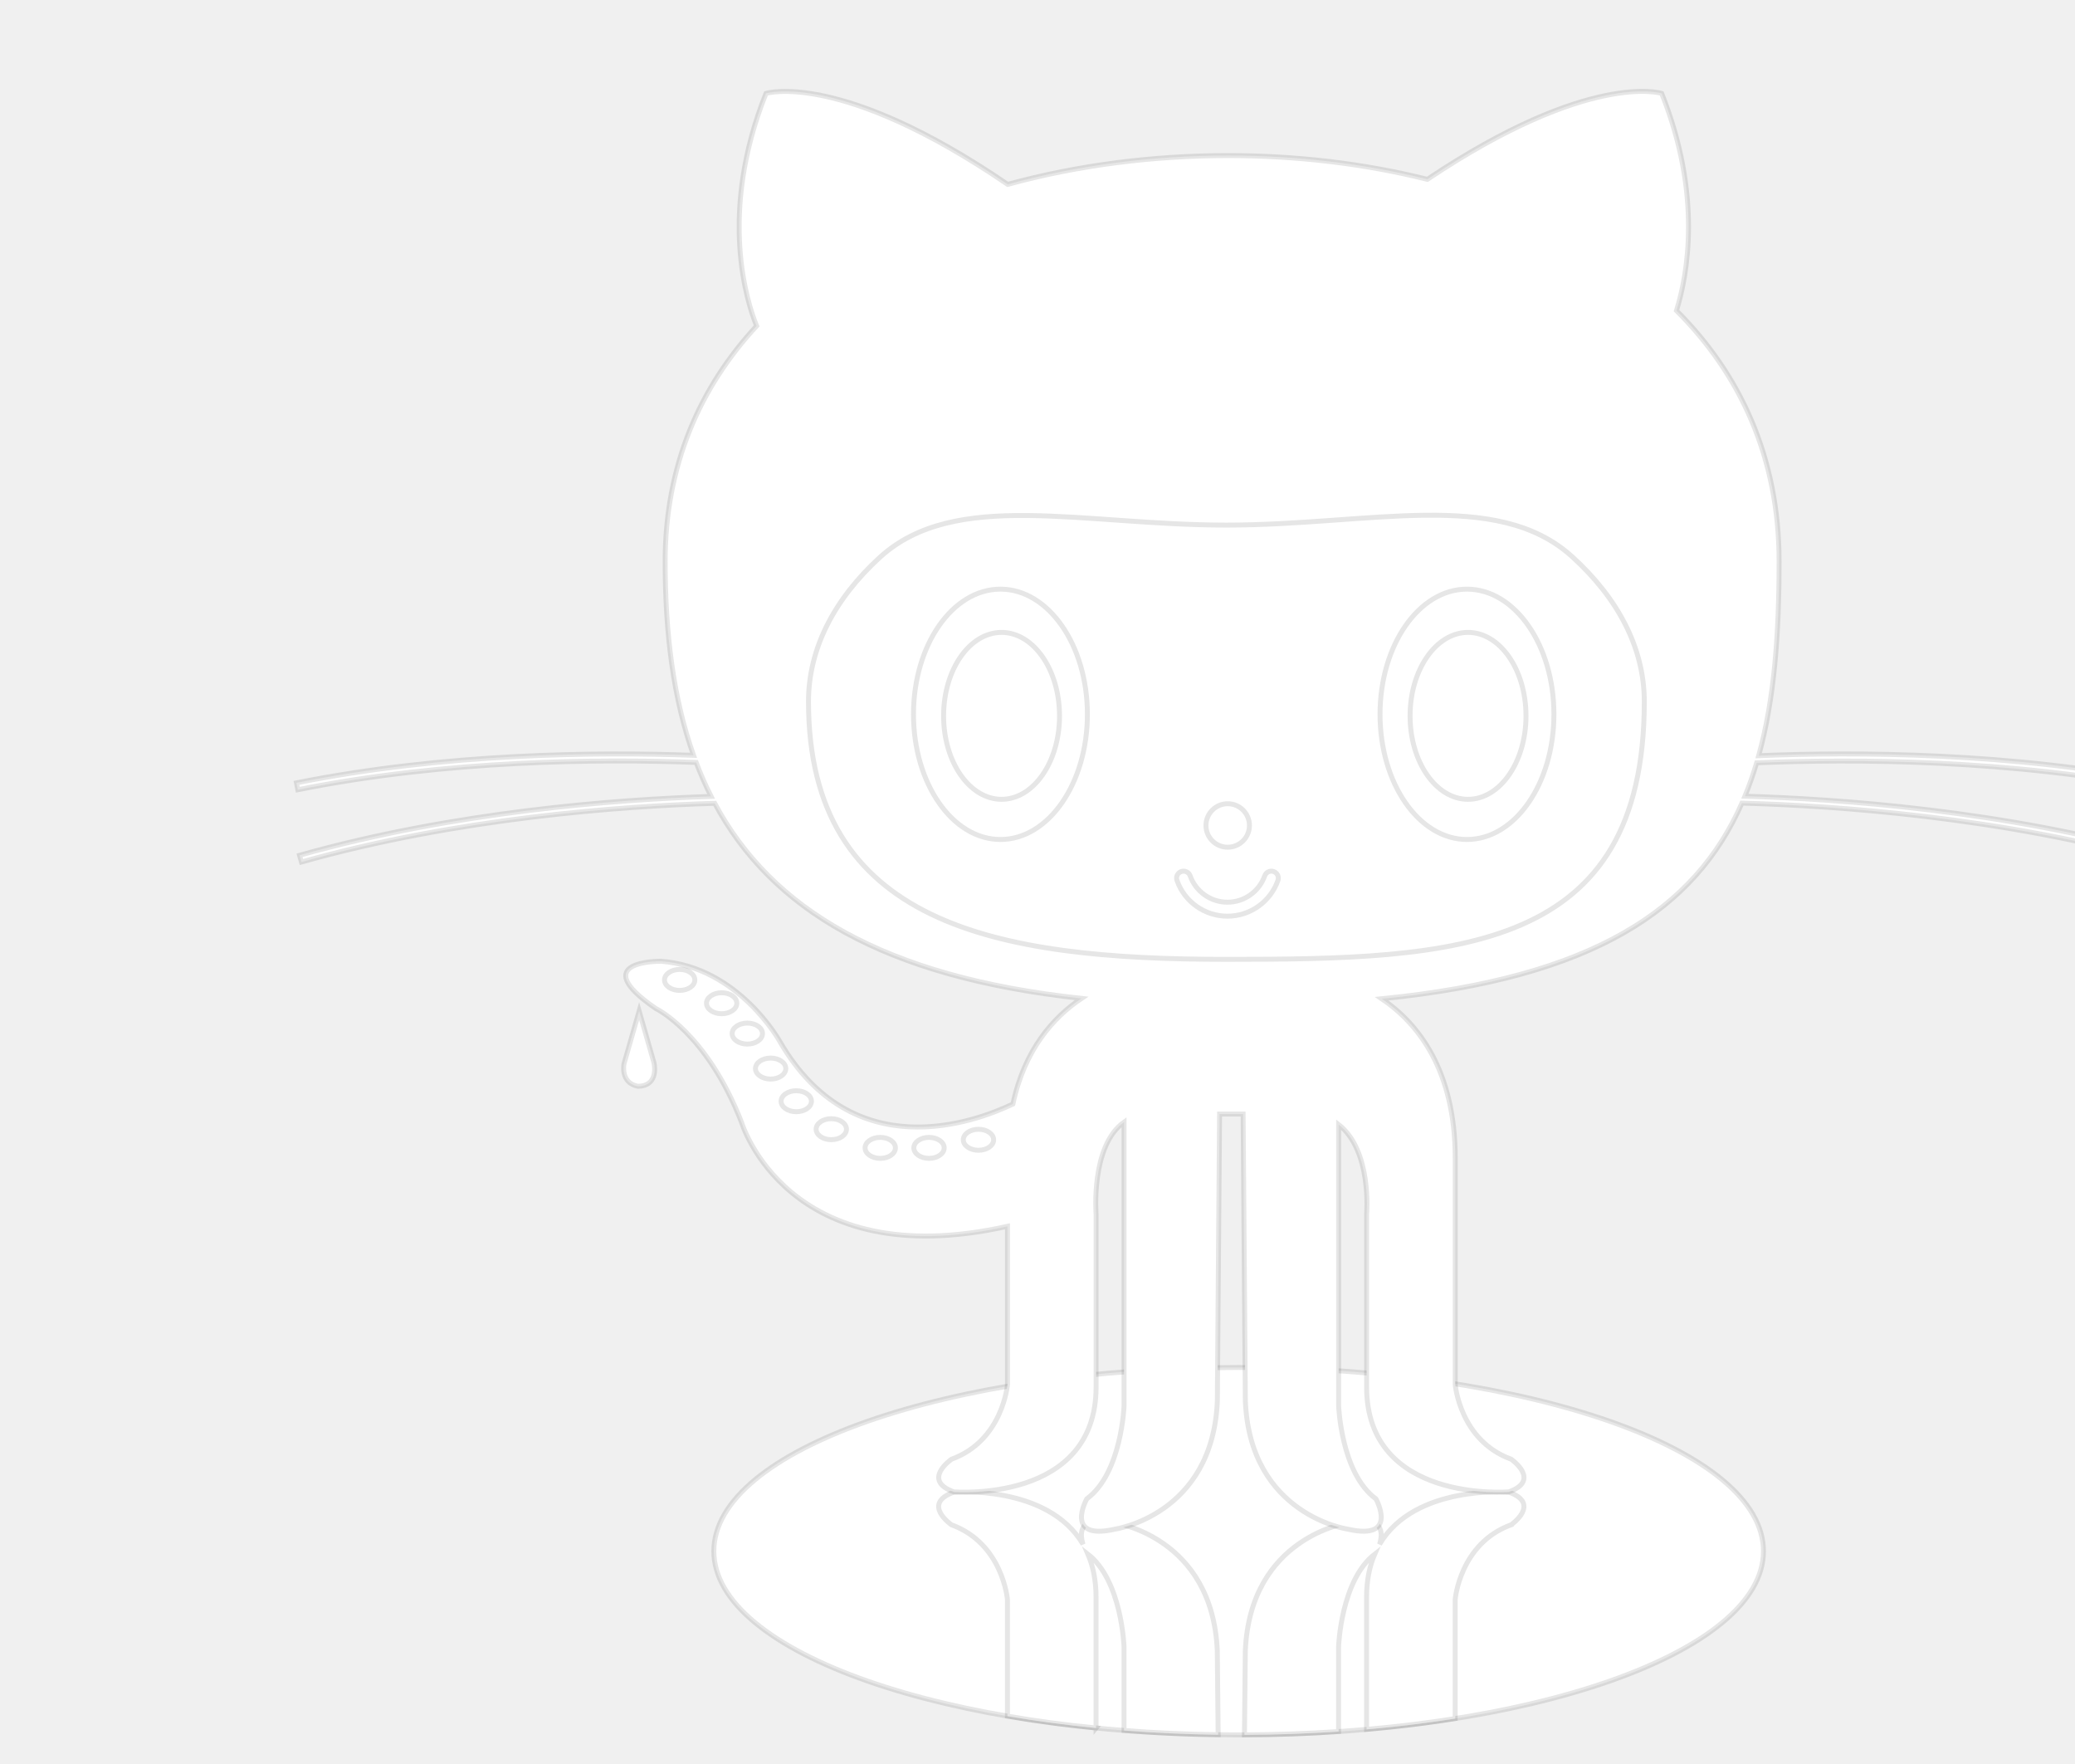
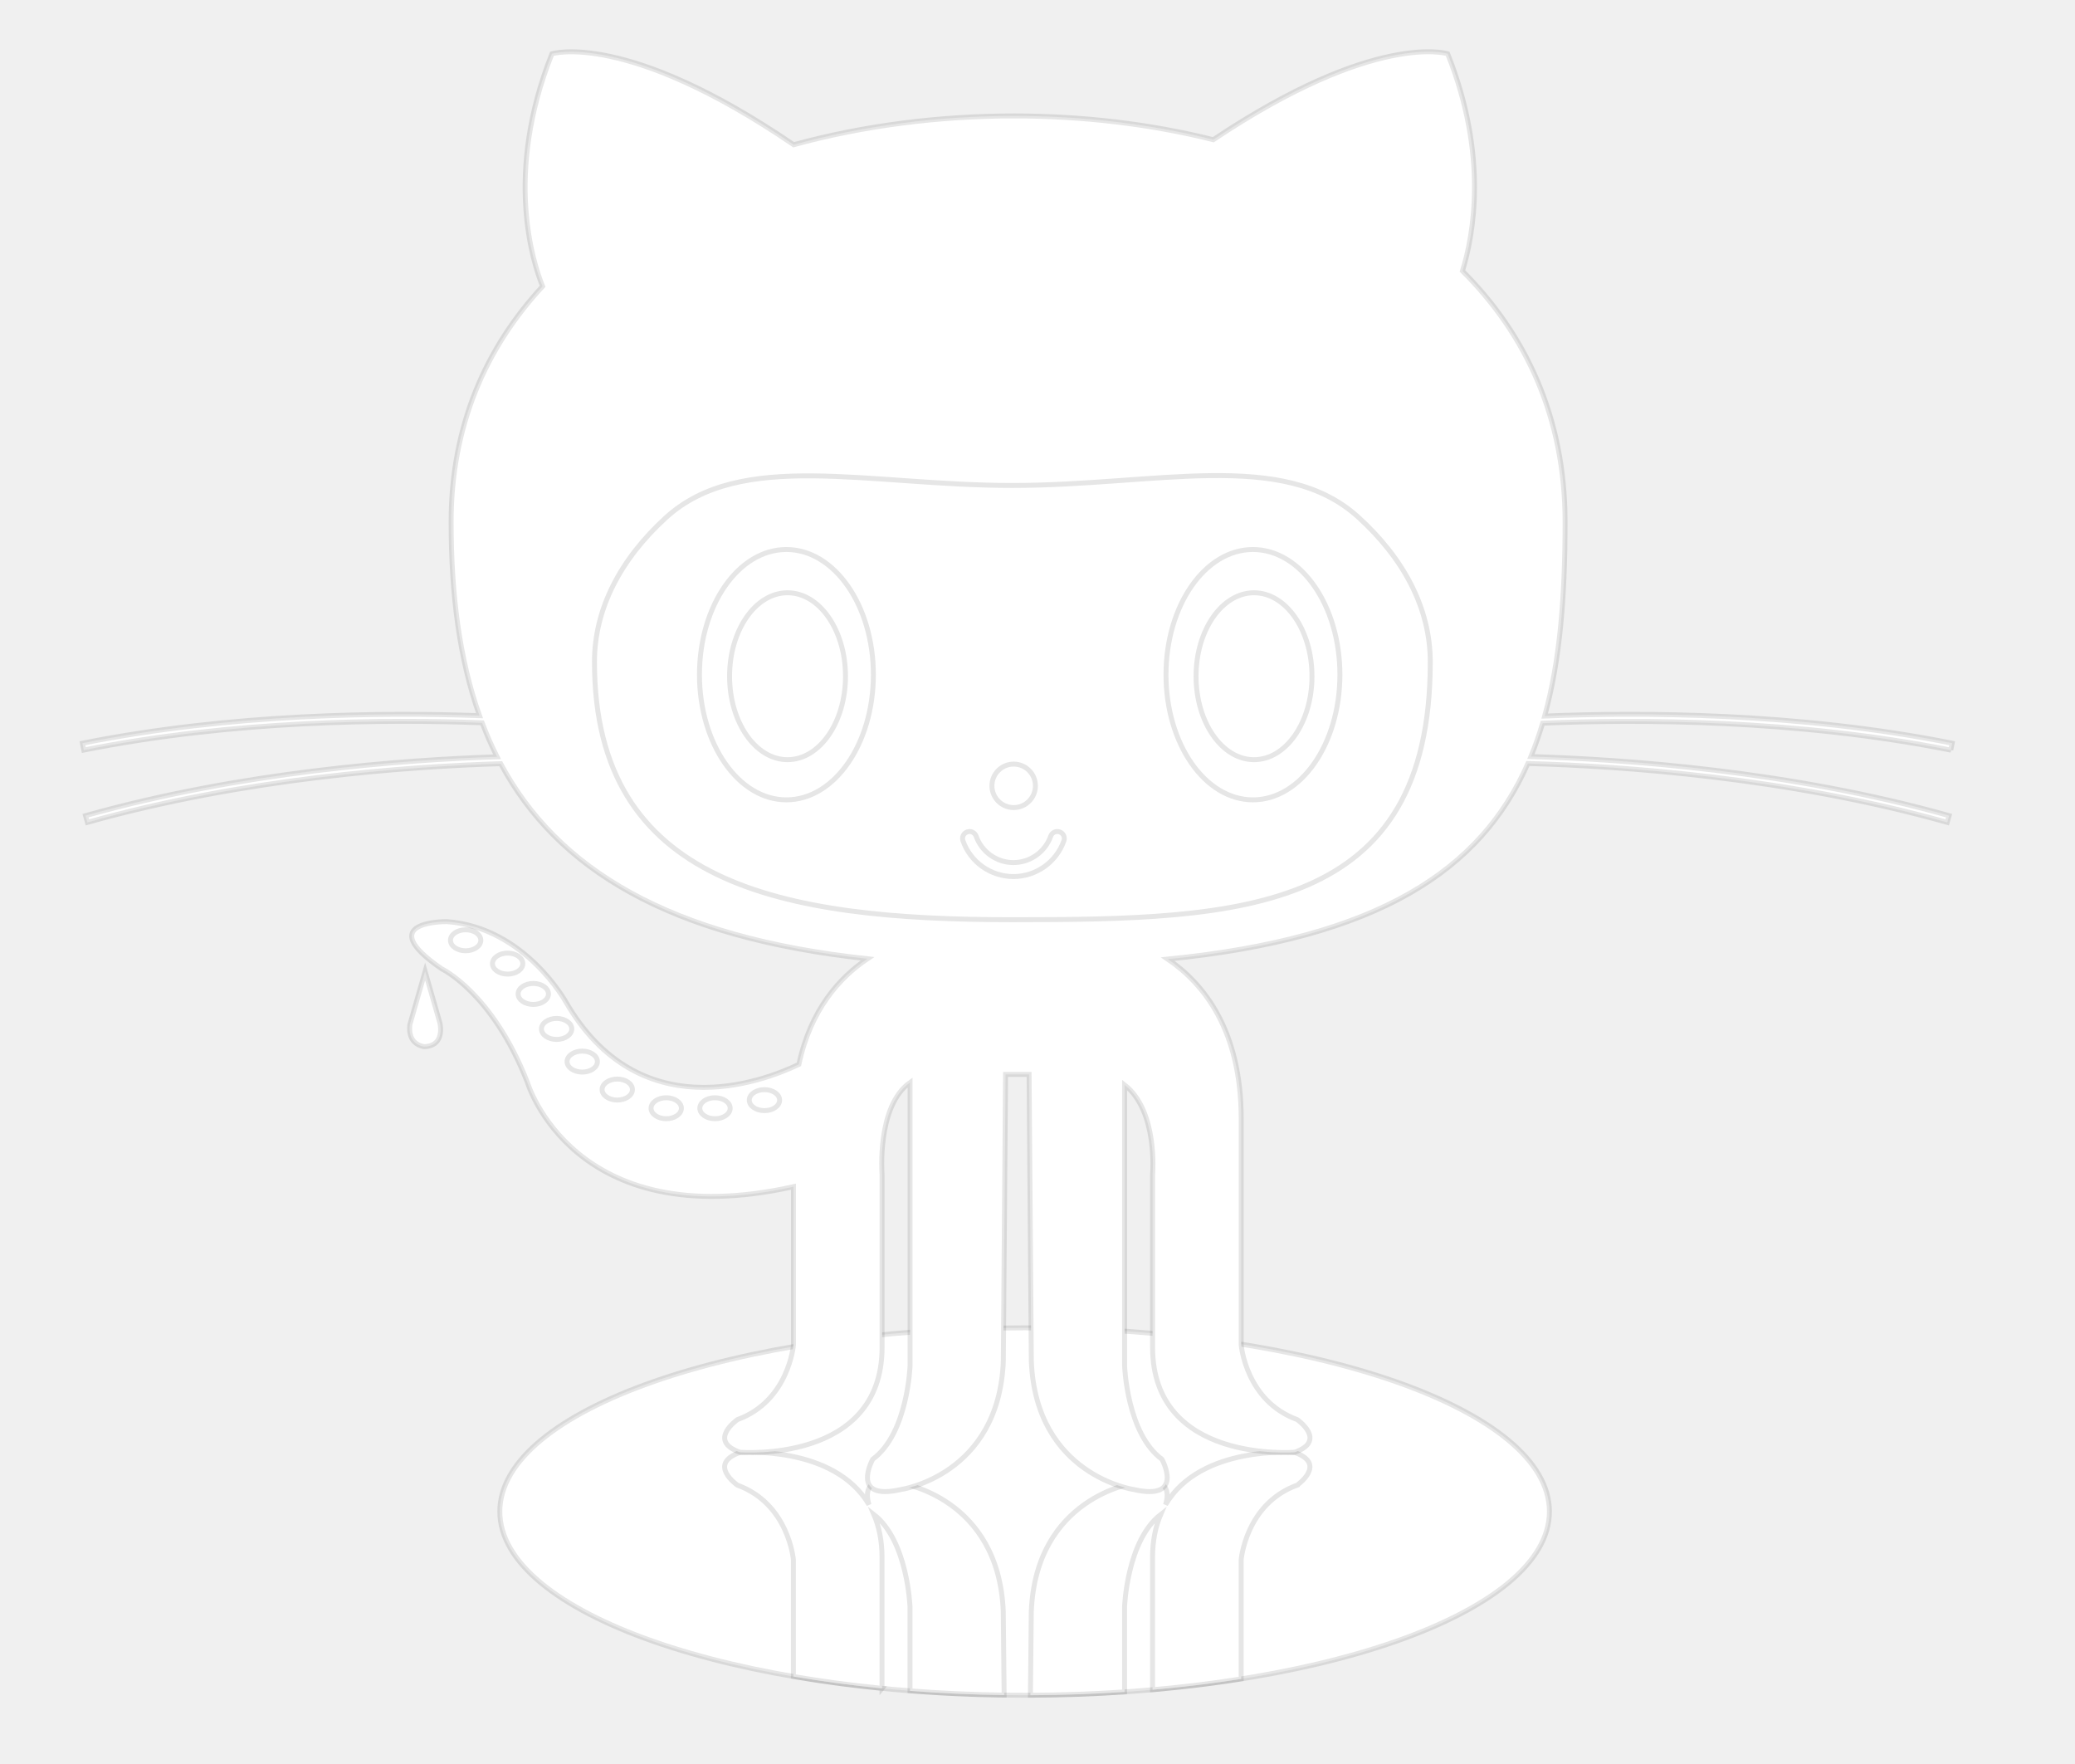
- <svg xmlns="http://www.w3.org/2000/svg" id="octocat" width="400px" height="340px" viewBox="-60 0 420 320" style="fill: #fff; stroke: #000; stroke-opacity: 0.1">
-   <path id="puddle" d="m296.94 295.43c0 20.533-47.56 37.176-106.22 37.176-58.67 0-106.23-16.643-106.23-37.176s47.558-37.18 106.23-37.18c58.66 0 106.22 16.65 106.22 37.18z" />
-   <path class="shadow-legs" d="m161.85 331.22v-26.5c0-3.422-.619-6.284-1.653-8.701 6.853 5.322 7.316 18.695 7.316 18.695v17.004c6.166.481 12.534.773 19.053.861l-.172-16.92c-.944-23.13-20.769-25.961-20.769-25.961-7.245-1.645-7.137 1.991-6.409 4.34-7.108-12.122-26.158-10.556-26.158-10.556-6.611 2.357-.475 6.607-.475 6.607 10.387 3.775 11.33 15.105 11.33 15.105v23.622c5.72.98 11.71 1.79 17.94 2.4z" />
-   <path class="shadow-legs" d="m245.4 283.48s-19.053-1.566-26.16 10.559c.728-2.35.839-5.989-6.408-4.343 0 0-19.824 2.832-20.768 25.961l-.174 16.946c6.509-.025 12.876-.254 19.054-.671v-17.219s.465-13.373 7.316-18.695c-1.034 2.417-1.653 5.278-1.653 8.701v26.775c6.214-.544 12.211-1.279 17.937-2.188v-24.113s.944-11.33 11.33-15.105c0-.01 6.13-4.26-.48-6.62z" />
-   <path id="cat" d="m378.18 141.32l.28-1.389c-31.162-6.231-63.141-6.294-82.487-5.49 3.178-11.451 4.134-24.627 4.134-39.32 0-21.073-7.917-37.931-20.77-50.759 2.246-7.25 5.246-23.351-2.996-43.963 0 0-14.541-4.617-47.431 17.396-12.884-3.22-26.596-4.81-40.328-4.81-15.109 0-30.376 1.924-44.615 5.83-33.94-23.154-48.923-18.411-48.923-18.411-9.78 24.457-3.733 42.566-1.896 47.063-11.495 12.406-18.513 28.243-18.513 47.659 0 14.658 1.669 27.808 5.745 39.237-19.511-.71-50.323-.437-80.373 5.572l.276 1.389c30.231-6.046 61.237-6.256 80.629-5.522.898 2.366 1.899 4.661 3.021 6.879-19.177.618-51.922 3.062-83.303 11.915l.387 1.36c31.629-8.918 64.658-11.301 83.649-11.882 11.458 21.358 34.048 35.152 74.236 39.484-5.704 3.833-11.523 10.349-13.881 21.374-7.773 3.718-32.379 12.793-47.142-12.599 0 0-8.264-15.109-24.082-16.292 0 0-15.344-.235-1.059 9.562 0 0 10.267 4.838 17.351 23.019 0 0 9.241 31.01 53.835 21.061v32.032s-.943 11.33-11.33 15.105c0 0-6.137 4.249.475 6.606 0 0 28.792 2.361 28.792-21.238v-34.929s-1.142-13.852 5.663-18.667v57.371s-.47 13.688-7.551 18.881c0 0-4.723 8.494 5.663 6.137 0 0 19.824-2.832 20.769-25.961l.449-58.06h4.765l.453 58.06c.943 23.129 20.768 25.961 20.768 25.961 10.383 2.357 5.663-6.137 5.663-6.137-7.08-5.193-7.551-18.881-7.551-18.881v-56.876c6.801 5.296 5.663 18.171 5.663 18.171v34.929c0 23.6 28.793 21.238 28.793 21.238 6.606-2.357.474-6.606.474-6.606-10.386-3.775-11.33-15.105-11.33-15.105v-45.786c0-17.854-7.518-27.309-14.87-32.3 42.859-4.25 63.426-18.089 72.903-39.591 18.773.516 52.557 2.803 84.873 11.919l.384-1.36c-32.131-9.063-65.692-11.408-84.655-11.96.898-2.172 1.682-4.431 2.378-6.755 19.25-.80 51.38-.79 82.66 5.46z" />
-   <path id="face" d="m258.19 94.132c9.231 8.363 14.631 18.462 14.631 29.343 0 50.804-37.872 52.181-84.585 52.181-46.721 0-84.589-7.035-84.589-52.181 0-10.809 5.324-20.845 14.441-29.174 15.208-13.881 40.946-6.531 70.147-6.531 29.07-.004 54.72-7.429 69.95 6.357z" />
-   <path id="eyes" d="m160.1 126.06 c0 13.994-7.88 25.336-17.6 25.336-9.72 0-17.6-11.342-17.6-25.336 0-13.992 7.88-25.33 17.6-25.33 9.72.01 17.6 11.34 17.6 25.33z m94.43 0 c0 13.994-7.88 25.336-17.6 25.336-9.72 0-17.6-11.342-17.6-25.336 0-13.992 7.88-25.33 17.6-25.33 9.72.01 17.6 11.34 17.6 25.33z" />
-   <path id="pupils" d="m154.46 126.38 c0 9.328-5.26 16.887-11.734 16.887s-11.733-7.559-11.733-16.887c0-9.331 5.255-16.894 11.733-16.894 6.47 0 11.73 7.56 11.73 16.89z m94.42 0 c0 9.328-5.26 16.887-11.734 16.887s-11.733-7.559-11.733-16.887c0-9.331 5.255-16.894 11.733-16.894 6.47 0 11.73 7.56 11.73 16.89z" />
-   <circle id="nose" cx="188.5" cy="148.56" r="4.401" />
-   <path id="mouth" d="m178.23 159.69c-.26-.738.128-1.545.861-1.805.737-.26 1.546.128 1.805.861 1.134 3.198 4.167 5.346 7.551 5.346s6.417-2.147 7.551-5.346c.26-.738 1.067-1.121 1.805-.861s1.121 1.067.862 1.805c-1.529 4.324-5.639 7.229-10.218 7.229s-8.68-2.89-10.21-7.22z" />
-   <path id="octo" d="m80.641 179.82 c0 1.174-1.376 2.122-3.07 2.122-1.693 0-3.07-.948-3.07-2.122 0-1.175 1.377-2.127 3.07-2.127 1.694 0 3.07.95 3.07 2.13z m8.5 4.72 c0 1.174-1.376 2.122-3.07 2.122-1.693 0-3.07-.948-3.07-2.122 0-1.175 1.377-2.127 3.07-2.127 1.694 0 3.07.95 3.07 2.13z m5.193 6.14 c0 1.174-1.376 2.122-3.07 2.122-1.693 0-3.07-.948-3.07-2.122 0-1.175 1.377-2.127 3.07-2.127 1.694 0 3.07.95 3.07 2.13z m4.72 7.08 c0 1.174-1.376 2.122-3.07 2.122-1.693 0-3.07-.948-3.07-2.122 0-1.175 1.377-2.127 3.07-2.127 1.694 0 3.07.95 3.07 2.13z m5.188 6.61 c0 1.174-1.376 2.122-3.07 2.122-1.693 0-3.07-.948-3.07-2.122 0-1.175 1.377-2.127 3.07-2.127 1.694 0 3.07.95 3.07 2.13z m7.09 5.66 c0 1.174-1.376 2.122-3.07 2.122-1.693 0-3.07-.948-3.07-2.122 0-1.175 1.377-2.127 3.07-2.127 1.694 0 3.07.95 3.07 2.13z m9.91 3.78 c0 1.174-1.376 2.122-3.07 2.122-1.693 0-3.07-.948-3.07-2.122 0-1.175 1.377-2.127 3.07-2.127 1.694 0 3.07.95 3.07 2.13z m9.87 0 c0 1.174-1.376 2.122-3.07 2.122-1.693 0-3.07-.948-3.07-2.122 0-1.175 1.377-2.127 3.07-2.127 1.694 0 3.07.95 3.07 2.13z m10.01 -1.64 c0 1.174-1.376 2.122-3.07 2.122-1.693 0-3.07-.948-3.07-2.122 0-1.175 1.377-2.127 3.07-2.127 1.694 0 3.07.95 3.07 2.13z" />
-   <path id="drop" d="m69.369 186.12l-3.066 10.683s-.8 3.861 2.84 4.546c3.8-.074 3.486-3.627 3.223-4.781z" />
+ <svg xmlns="http://www.w3.org/2000/svg" id="octocat" width="400px" height="340px" viewBox="-60 0 420 320" style="fill: #fff; stroke: #000; stroke-opacity: 0.1" version="1.1">
+   <defs id="defs18" />
+   <path id="puddle" d="m 253.619,287.408 c 0,20.533 -47.56,37.176 -106.22,37.176 -58.67,0 -106.23,-16.643 -106.23,-37.176 0,-20.533 47.558,-37.18 106.23,-37.18 58.66,0 106.22,16.65 106.22,37.18 z" style="stroke-width:1" />
+   <path class="shadow-legs" d="m 118.529,323.198 v -26.5 c 0,-3.422 -0.619,-6.284 -1.653,-8.701 6.853,5.322 7.316,18.695 7.316,18.695 v 17.004 c 6.166,0.481 12.534,0.773 19.053,0.861 l -0.172,-16.92 c -0.944,-23.13 -20.769,-25.961 -20.769,-25.961 -7.245,-1.645 -7.137,1.991 -6.409,4.34 -7.108,-12.122 -26.158,-10.556 -26.158,-10.556 -6.611,2.357 -0.475,6.607 -0.475,6.607 10.387,3.775 11.33,15.105 11.33,15.105 v 23.622 c 5.72,0.98 11.71,1.79 17.94,2.4 z" id="path4" style="stroke-width:1" />
+   <path class="shadow-legs" d="m 202.079,275.458 c 0,0 -19.053,-1.566 -26.16,10.559 0.728,-2.35 0.839,-5.989 -6.408,-4.343 0,0 -19.824,2.832 -20.768,25.961 l -0.174,16.946 c 6.509,-0.025 12.876,-0.254 19.054,-0.671 v -17.219 c 0,0 0.465,-13.373 7.316,-18.695 -1.034,2.417 -1.653,5.278 -1.653,8.701 v 26.775 c 6.214,-0.544 12.211,-1.279 17.937,-2.188 v -24.113 c 0,0 0.944,-11.33 11.33,-15.105 0,-0.01 6.13,-4.26 -0.48,-6.62 z" id="path6" style="stroke-width:1" />
+   <path id="cat" d="m 334.859,133.298 0.28,-1.389 c -31.162,-6.231 -63.141,-6.294 -82.487,-5.49 3.178,-11.451 4.134,-24.627 4.134,-39.32 0,-21.073 -7.917,-37.931 -20.77,-50.759 2.246,-7.25 5.246,-23.351 -2.996,-43.963 0,0 -14.541,-4.617 -47.431,17.396 -12.884,-3.22 -26.596,-4.81 -40.328,-4.81 -15.109,0 -30.376,1.924 -44.615,5.83 -33.94,-23.154 -48.923,-18.411 -48.923,-18.411 -9.78,24.457 -3.733,42.566 -1.896,47.063 -11.495,12.406 -18.513,28.243 -18.513,47.659 0,14.658 1.669,27.808 5.745,39.237 -19.511,-0.71 -50.323,-0.437 -80.373,5.572 l 0.276,1.389 c 30.231,-6.046 61.237,-6.256 80.629,-5.522 0.898,2.366 1.899,4.661 3.021,6.879 -19.177,0.618 -51.922,3.062 -83.303,11.915 l 0.387,1.36 c 31.629,-8.918 64.658,-11.301 83.649,-11.882 11.458,21.358 34.048,35.152 74.236,39.484 -5.704,3.833 -11.523,10.349 -13.881,21.374 -7.773,3.718 -32.379,12.793 -47.142,-12.599 0,0 -8.264,-15.109 -24.082,-16.292 0,0 -15.344,-0.235 -1.059,9.562 0,0 10.267,4.838 17.351,23.019 0,0 9.241,31.01 53.835,21.061 v 32.032 c 0,0 -0.943,11.33 -11.33,15.105 0,0 -6.137,4.249 0.475,6.606 0,0 28.792,2.361 28.792,-21.238 v -34.929 c 0,0 -1.142,-13.852 5.663,-18.667 v 57.371 c 0,0 -0.47,13.688 -7.551,18.881 0,0 -4.723,8.494 5.663,6.137 0,0 19.824,-2.832 20.769,-25.961 l 0.449,-58.06 h 4.765 l 0.453,58.06 c 0.943,23.129 20.768,25.961 20.768,25.961 10.383,2.357 5.663,-6.137 5.663,-6.137 -7.08,-5.193 -7.551,-18.881 -7.551,-18.881 v -56.876 c 6.801,5.296 5.663,18.171 5.663,18.171 v 34.929 c 0,23.6 28.793,21.238 28.793,21.238 6.606,-2.357 0.474,-6.606 0.474,-6.606 -10.386,-3.775 -11.33,-15.105 -11.33,-15.105 v -45.786 c 0,-17.854 -7.518,-27.309 -14.87,-32.3 42.859,-4.25 63.426,-18.089 72.903,-39.591 18.773,0.516 52.557,2.803 84.873,11.919 l 0.384,-1.36 c -32.131,-9.063 -65.692,-11.408 -84.655,-11.96 0.898,-2.172 1.682,-4.431 2.378,-6.755 19.25,-0.8 51.38,-0.79 82.66,5.46 z" style="stroke-width:1" />
+   <path id="face" d="m 214.869,86.11 c 9.231,8.363 14.631,18.462 14.631,29.343 0,50.804 -37.872,52.181 -84.585,52.181 -46.721,0 -84.589,-7.035 -84.589,-52.181 0,-10.809 5.324,-20.845 14.441,-29.174 15.208,-13.881 40.946,-6.531 70.147,-6.531 29.07,-0.004 54.72,-7.429 69.95,6.357 z" style="stroke-width:1" />
+   <path id="eyes" d="m 116.779,118.038 c 0,13.994 -7.88,25.336 -17.6,25.336 -9.72,0 -17.6,-11.342 -17.6,-25.336 0,-13.992 7.88,-25.33 17.6,-25.33 9.72,0.01 17.6,11.34 17.6,25.33 z m 94.43,0 c 0,13.994 -7.88,25.336 -17.6,25.336 -9.72,0 -17.6,-11.342 -17.6,-25.336 0,-13.992 7.88,-25.33 17.6,-25.33 9.72,0.01 17.6,11.34 17.6,25.33 z" style="stroke-width:1" />
+   <path id="pupils" d="m 111.139,118.358 c 0,9.328 -5.26,16.887 -11.734,16.887 -6.474,0 -11.733,-7.559 -11.733,-16.887 0,-9.331 5.255,-16.894 11.733,-16.894 6.47,0 11.73,7.56 11.73,16.89 z m 94.42,0 c 0,9.328 -5.26,16.887 -11.734,16.887 -6.474,0 -11.733,-7.559 -11.733,-16.887 0,-9.331 5.255,-16.894 11.733,-16.894 6.47,0 11.73,7.56 11.73,16.89 z" style="stroke-width:1" />
+   <circle id="nose" cx="188.5" cy="148.56" r="4.401" transform="translate(-43.32078,-8.022366)" />
+   <path id="mouth" d="m 134.909,151.668 c -0.26,-0.738 0.128,-1.545 0.861,-1.805 0.737,-0.26 1.546,0.128 1.805,0.861 1.134,3.198 4.167,5.346 7.551,5.346 3.384,0 6.417,-2.147 7.551,-5.346 0.26,-0.738 1.067,-1.121 1.805,-0.861 0.738,0.26 1.121,1.067 0.862,1.805 -1.529,4.324 -5.639,7.229 -10.218,7.229 -4.579,0 -8.68,-2.89 -10.21,-7.22 z" style="stroke-width:1" />
+   <path id="octo" d="m 37.32,171.798 c 0,1.174 -1.376,2.122 -3.07,2.122 -1.693,0 -3.07,-0.948 -3.07,-2.122 0,-1.175 1.377,-2.127 3.07,-2.127 1.694,0 3.07,0.95 3.07,2.13 z m 8.5,4.72 c 0,1.174 -1.376,2.122 -3.07,2.122 -1.693,0 -3.07,-0.948 -3.07,-2.122 0,-1.175 1.377,-2.127 3.07,-2.127 1.694,0 3.07,0.95 3.07,2.13 z m 5.193,6.14 c 0,1.174 -1.376,2.122 -3.07,2.122 -1.693,0 -3.07,-0.948 -3.07,-2.122 0,-1.175 1.377,-2.127 3.07,-2.127 1.694,0 3.07,0.95 3.07,2.13 z m 4.72,7.08 c 0,1.174 -1.376,2.122 -3.07,2.122 -1.693,0 -3.07,-0.948 -3.07,-2.122 0,-1.175 1.377,-2.127 3.07,-2.127 1.694,0 3.07,0.95 3.07,2.13 z m 5.188,6.61 c 0,1.174 -1.376,2.122 -3.07,2.122 -1.693,0 -3.07,-0.948 -3.07,-2.122 0,-1.175 1.377,-2.127 3.07,-2.127 1.694,0 3.07,0.95 3.07,2.13 z m 7.09,5.66 c 0,1.174 -1.376,2.122 -3.07,2.122 -1.693,0 -3.07,-0.948 -3.07,-2.122 0,-1.175 1.377,-2.127 3.07,-2.127 1.694,0 3.07,0.95 3.07,2.13 z m 9.91,3.78 c 0,1.174 -1.376,2.122 -3.07,2.122 -1.693,0 -3.07,-0.948 -3.07,-2.122 0,-1.175 1.377,-2.127 3.07,-2.127 1.694,0 3.07,0.95 3.07,2.13 z m 9.87,0 c 0,1.174 -1.376,2.122 -3.07,2.122 -1.693,0 -3.07,-0.948 -3.07,-2.122 0,-1.175 1.377,-2.127 3.07,-2.127 1.694,0 3.07,0.95 3.07,2.13 z m 10.01,-1.64 c 0,1.174 -1.376,2.122 -3.07,2.122 -1.693,0 -3.07,-0.948 -3.07,-2.122 0,-1.175 1.377,-2.127 3.07,-2.127 1.694,0 3.07,0.95 3.07,2.13 z" style="stroke-width:1" />
+   <path id="drop" d="m 26.048,178.098 -3.066,10.683 c 0,0 -0.8,3.861 2.84,4.546 3.8,-0.074 3.486,-3.627 3.223,-4.781 z" style="stroke-width:1" />
</svg>
